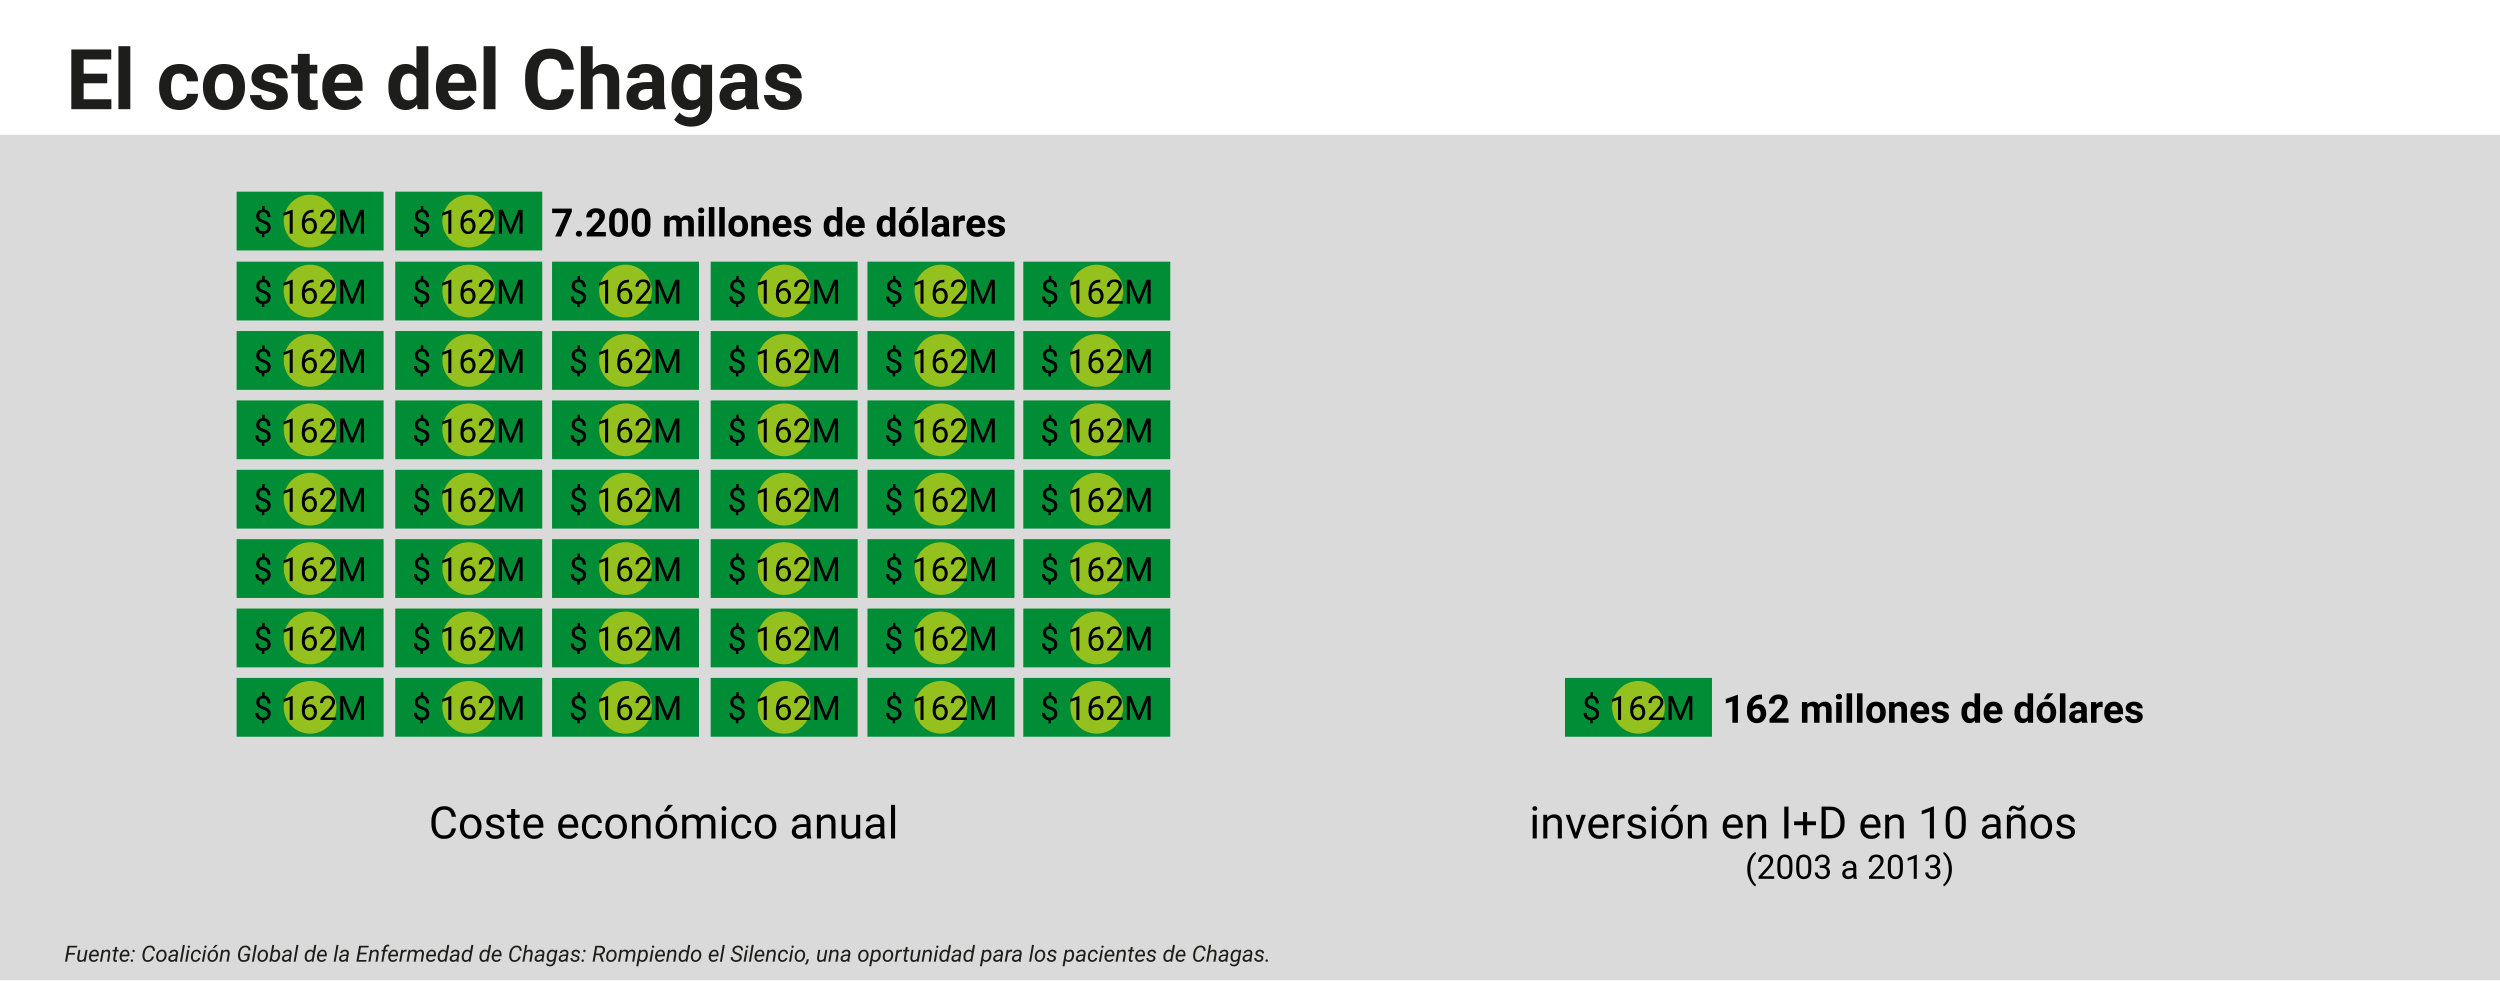
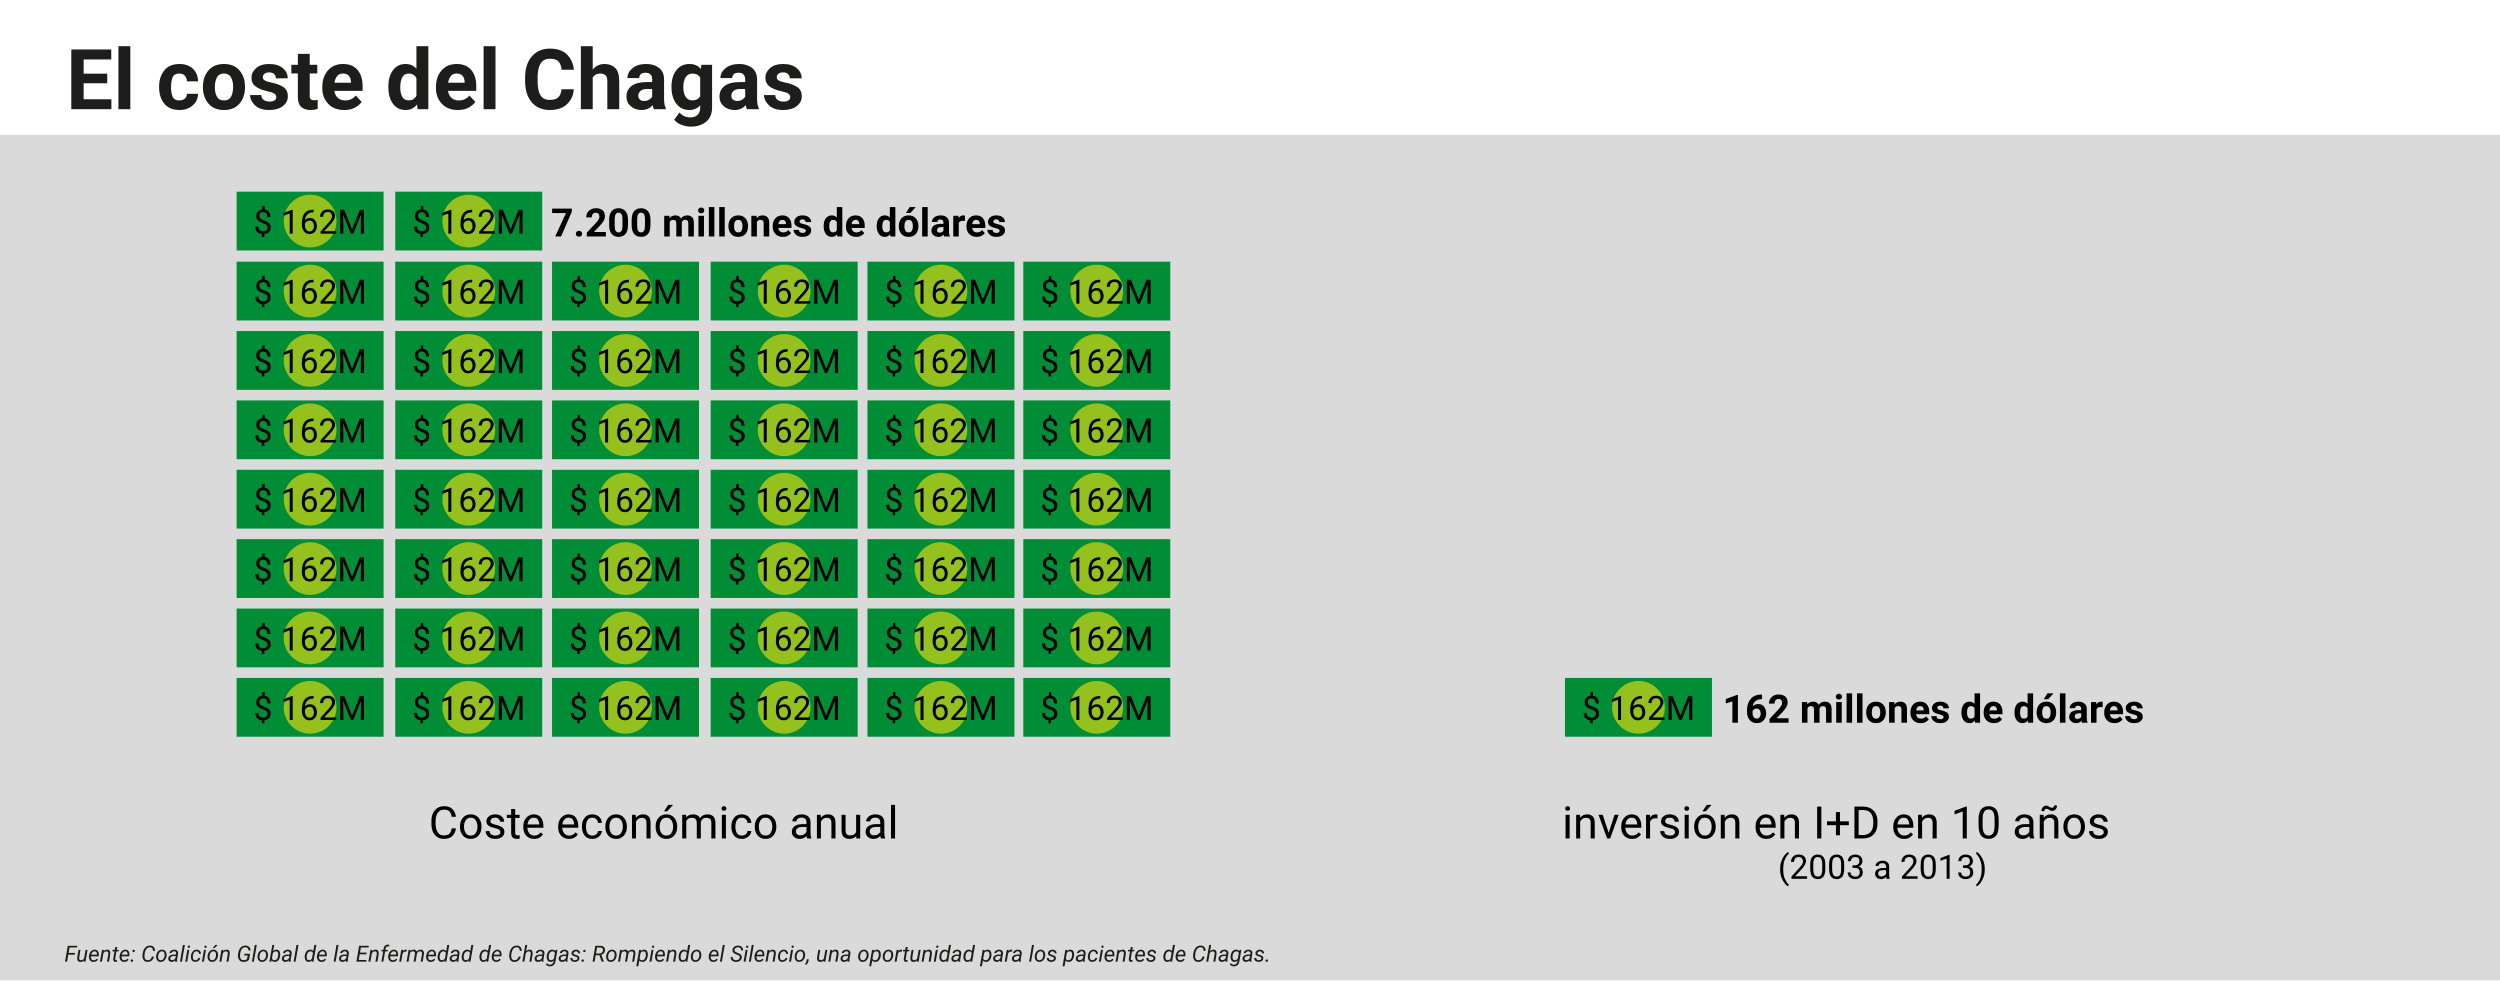
<svg xmlns="http://www.w3.org/2000/svg" version="1.1" id="Capa_1" x="0px" y="0px" width="893px" height="350.167px" viewBox="0 0 893 350.167" enable-background="new 0 0 893 350.167" xml:space="preserve">
  <rect y="48.169" fill="#DADADA" width="893" height="301.998" />
  <rect x="23.277" y="-3" fill="none" width="438.723" height="43.341" />
  <text class="title" transform="matrix(1 0 0 1 23.5654 39)" fill="#1D1D1B" font-family="Roboto" font-weight="700" font-size="30">El coste del Chagas</text>
  <text class="source" transform="matrix(1 0 0 1 22.9893 343.5186)" fill="#1D1D1B" font-family="Roboto" font-style="italic" font-size="8">Fuente: Coalición Global de la Enfermedad de Chagas: Rompiendo el Silencio, una oportunidad para los pacientes de Chagas.</text>
  <text class="text1 inversion" transform="matrix(1 0 0 1 615.3125 258.1641)" font-family="Roboto" font-weight="700" font-size="14">162 millones de dólares</text>
  <g class="inversion">
    <rect x="559.014" y="242.157" fill="#008D36" width="52.5" height="21.001" />
    <circle fill="#95C11F" cx="585.264" cy="252.658" r="9.417" />
    <text transform="matrix(1 0 0 1 565.0635 257.1641)" font-family="Roboto" font-size="12">$ 162M</text>
  </g>
-   <text transform="matrix(1 0 0 1 546.2598 299.5)">
+   <text transform="matrix(1 0 0 1 558 299.5)">
    <tspan class="text2 inversion" x="0" y="0" font-family="Roboto" font-size="16">inversión en I+D en 10 años </tspan>
    <tspan class="text3 inversion" x="77.084" y="14.4" font-family="Roboto" font-size="12">(2003 a 2013)</tspan>
  </text>
  <g class="coste">
    <g>
      <g>
        <g>
          <rect x="84.522" y="242.156" fill="#008D36" width="52.5" height="21.001" />
          <circle fill="#95C11F" cx="110.773" cy="252.657" r="9.417" />
          <text transform="matrix(1 0 0 1 90.5723 257.1636)" font-family="Roboto" font-size="12">$ 162M</text>
        </g>
        <g>
          <rect x="141.188" y="242.156" fill="#008D36" width="52.5" height="21" />
          <circle fill="#95C11F" cx="167.439" cy="252.656" r="9.417" />
          <text transform="matrix(1 0 0 1 147.2388 257.1626)" font-family="Roboto" font-size="12">$ 162M</text>
        </g>
        <g>
          <rect x="197.188" y="242.156" fill="#008D36" width="52.501" height="21" />
          <circle fill="#95C11F" cx="223.439" cy="252.656" r="9.417" />
          <text transform="matrix(1 0 0 1 203.2388 257.1626)" font-family="Roboto" font-size="12">$ 162M</text>
        </g>
        <g>
          <rect x="253.855" y="242.156" fill="#008D36" width="52.5" height="21" />
          <circle fill="#95C11F" cx="280.106" cy="252.656" r="9.417" />
          <text transform="matrix(1 0 0 1 259.9053 257.1626)" font-family="Roboto" font-size="12">$ 162M</text>
        </g>
        <g>
          <rect x="309.855" y="242.156" fill="#008D36" width="52.5" height="21" />
          <circle fill="#95C11F" cx="336.105" cy="252.656" r="9.417" />
          <text transform="matrix(1 0 0 1 315.9048 257.1626)" font-family="Roboto" font-size="12">$ 162M</text>
        </g>
        <g>
          <rect x="365.521" y="242.155" fill="#008D36" width="52.5" height="21.001" />
          <circle fill="#95C11F" cx="391.772" cy="252.656" r="9.417" />
          <text transform="matrix(1 0 0 1 371.5713 257.1626)" font-family="Roboto" font-size="12">$ 162M</text>
        </g>
      </g>
      <g>
        <g>
          <rect x="84.522" y="217.375" fill="#008D36" width="52.5" height="21" />
          <circle fill="#95C11F" cx="110.773" cy="227.875" r="9.417" />
          <text transform="matrix(1 0 0 1 90.5723 232.3813)" font-family="Roboto" font-size="12">$ 162M</text>
        </g>
        <g>
          <rect x="141.188" y="217.374" fill="#008D36" width="52.5" height="21.001" />
          <circle fill="#95C11F" cx="167.439" cy="227.875" r="9.417" />
          <text transform="matrix(1 0 0 1 147.2388 232.3813)" font-family="Roboto" font-size="12">$ 162M</text>
        </g>
        <g>
          <rect x="197.188" y="217.374" fill="#008D36" width="52.501" height="21.001" />
          <circle fill="#95C11F" cx="223.439" cy="227.875" r="9.417" />
          <text transform="matrix(1 0 0 1 203.2388 232.3813)" font-family="Roboto" font-size="12">$ 162M</text>
        </g>
        <g>
          <rect x="253.855" y="217.373" fill="#008D36" width="52.5" height="21.001" />
          <circle fill="#95C11F" cx="280.105" cy="227.874" r="9.416" />
          <text transform="matrix(1 0 0 1 259.9053 232.3804)" font-family="Roboto" font-size="12">$ 162M</text>
        </g>
        <g>
          <rect x="309.855" y="217.373" fill="#008D36" width="52.5" height="21.001" />
          <circle fill="#95C11F" cx="336.104" cy="227.874" r="9.417" />
          <text transform="matrix(1 0 0 1 315.9048 232.3804)" font-family="Roboto" font-size="12">$ 162M</text>
        </g>
        <g>
          <rect x="365.521" y="217.373" fill="#008D36" width="52.5" height="21" />
          <circle fill="#95C11F" cx="391.771" cy="227.873" r="9.416" />
          <text transform="matrix(1 0 0 1 371.5713 232.3794)" font-family="Roboto" font-size="12">$ 162M</text>
        </g>
      </g>
      <g>
        <g>
          <rect x="84.522" y="192.592" fill="#008D36" width="52.5" height="21.001" />
          <circle fill="#95C11F" cx="110.773" cy="203.093" r="9.417" />
          <text transform="matrix(1 0 0 1 90.5723 207.6001)" font-family="Roboto" font-size="12">$ 162M</text>
        </g>
        <g>
          <rect x="141.188" y="192.591" fill="#008D36" width="52.5" height="21.001" />
          <circle fill="#95C11F" cx="167.439" cy="203.092" r="9.417" />
          <text transform="matrix(1 0 0 1 147.2388 207.5991)" font-family="Roboto" font-size="12">$ 162M</text>
        </g>
        <g>
          <rect x="197.188" y="192.591" fill="#008D36" width="52.501" height="21.001" />
          <circle fill="#95C11F" cx="223.439" cy="203.092" r="9.417" />
          <text transform="matrix(1 0 0 1 203.2388 207.5991)" font-family="Roboto" font-size="12">$ 162M</text>
        </g>
        <g>
          <rect x="253.855" y="192.591" fill="#008D36" width="52.5" height="21" />
          <circle fill="#95C11F" cx="280.106" cy="203.091" r="9.417" />
          <text transform="matrix(1 0 0 1 259.9053 207.5991)" font-family="Roboto" font-size="12">$ 162M</text>
        </g>
        <g>
          <rect x="309.855" y="192.591" fill="#008D36" width="52.5" height="21" />
          <circle fill="#95C11F" cx="336.105" cy="203.091" r="9.416" />
          <text transform="matrix(1 0 0 1 315.9048 207.5991)" font-family="Roboto" font-size="12">$ 162M</text>
        </g>
        <g>
          <rect x="365.521" y="192.591" fill="#008D36" width="52.5" height="21" />
          <circle fill="#95C11F" cx="391.772" cy="203.091" r="9.417" />
          <text transform="matrix(1 0 0 1 371.5713 207.5981)" font-family="Roboto" font-size="12">$ 162M</text>
        </g>
      </g>
      <g>
        <g>
          <rect x="84.522" y="167.81" fill="#008D36" width="52.5" height="21.001" />
          <circle fill="#95C11F" cx="110.773" cy="178.311" r="9.417" />
          <text transform="matrix(1 0 0 1 90.5723 182.8179)" font-family="Roboto" font-size="12">$ 162M</text>
        </g>
        <g>
          <rect x="141.188" y="167.81" fill="#008D36" width="52.5" height="21" />
          <circle fill="#95C11F" cx="167.439" cy="178.31" r="9.417" />
          <text transform="matrix(1 0 0 1 147.2388 182.8179)" font-family="Roboto" font-size="12">$ 162M</text>
        </g>
        <g>
          <rect x="197.188" y="167.81" fill="#008D36" width="52.501" height="21" />
          <circle fill="#95C11F" cx="223.439" cy="178.31" r="9.417" />
          <text transform="matrix(1 0 0 1 203.2388 182.8179)" font-family="Roboto" font-size="12">$ 162M</text>
        </g>
        <g>
          <rect x="253.855" y="167.81" fill="#008D36" width="52.5" height="21" />
          <circle fill="#95C11F" cx="280.105" cy="178.31" r="9.416" />
          <text transform="matrix(1 0 0 1 259.9053 182.8179)" font-family="Roboto" font-size="12">$ 162M</text>
        </g>
        <g>
          <rect x="309.855" y="167.81" fill="#008D36" width="52.5" height="21" />
          <circle fill="#95C11F" cx="336.104" cy="178.31" r="9.417" />
          <text transform="matrix(1 0 0 1 315.9048 182.8179)" font-family="Roboto" font-size="12">$ 162M</text>
        </g>
        <g>
          <rect x="365.521" y="167.809" fill="#008D36" width="52.5" height="21.001" />
          <circle fill="#95C11F" cx="391.771" cy="178.31" r="9.416" />
          <text transform="matrix(1 0 0 1 371.5713 182.8169)" font-family="Roboto" font-size="12">$ 162M</text>
        </g>
      </g>
      <g>
        <g>
          <rect x="84.522" y="143.029" fill="#008D36" width="52.5" height="21" />
          <circle fill="#95C11F" cx="110.773" cy="153.529" r="9.417" />
          <text transform="matrix(1 0 0 1 90.5723 158.0366)" font-family="Roboto" font-size="12">$ 162M</text>
        </g>
        <g>
          <rect x="141.188" y="143.029" fill="#008D36" width="52.5" height="21" />
          <circle fill="#95C11F" cx="167.439" cy="153.529" r="9.417" />
          <text transform="matrix(1 0 0 1 147.2388 158.0366)" font-family="Roboto" font-size="12">$ 162M</text>
        </g>
        <g>
          <rect x="197.188" y="143.029" fill="#008D36" width="52.5" height="21" />
          <circle fill="#95C11F" cx="223.438" cy="153.529" r="9.416" />
          <text transform="matrix(1 0 0 1 203.2388 158.0366)" font-family="Roboto" font-size="12">$ 162M</text>
        </g>
        <g>
          <rect x="253.854" y="143.028" fill="#008D36" width="52.5" height="21.001" />
          <circle fill="#95C11F" cx="280.105" cy="153.529" r="9.417" />
          <text transform="matrix(1 0 0 1 259.9053 158.0356)" font-family="Roboto" font-size="12">$ 162M</text>
        </g>
        <g>
          <rect x="309.854" y="143.028" fill="#008D36" width="52.5" height="21.001" />
          <circle fill="#95C11F" cx="336.104" cy="153.529" r="9.416" />
          <text transform="matrix(1 0 0 1 315.9048 158.0356)" font-family="Roboto" font-size="12">$ 162M</text>
        </g>
        <g>
          <rect x="365.521" y="143.027" fill="#008D36" width="52.5" height="21.001" />
          <circle fill="#95C11F" cx="391.771" cy="153.528" r="9.417" />
          <text transform="matrix(1 0 0 1 371.5713 158.0347)" font-family="Roboto" font-size="12">$ 162M</text>
        </g>
      </g>
      <g>
        <g>
          <rect x="84.522" y="118.248" fill="#008D36" width="52.5" height="21" />
          <circle fill="#95C11F" cx="110.773" cy="128.748" r="9.417" />
          <text transform="matrix(1 0 0 1 90.5723 133.2544)" font-family="Roboto" font-size="12">$ 162M</text>
        </g>
        <g>
          <rect x="141.188" y="118.247" fill="#008D36" width="52.5" height="21.001" />
          <circle fill="#95C11F" cx="167.439" cy="128.748" r="9.417" />
          <text transform="matrix(1 0 0 1 147.2388 133.2534)" font-family="Roboto" font-size="12">$ 162M</text>
        </g>
        <g>
          <rect x="197.188" y="118.247" fill="#008D36" width="52.501" height="21.001" />
          <circle fill="#95C11F" cx="223.439" cy="128.748" r="9.417" />
          <text transform="matrix(1 0 0 1 203.2388 133.2534)" font-family="Roboto" font-size="12">$ 162M</text>
        </g>
        <g>
          <rect x="253.855" y="118.246" fill="#008D36" width="52.5" height="21.001" />
          <circle fill="#95C11F" cx="280.105" cy="128.747" r="9.416" />
          <text transform="matrix(1 0 0 1 259.9053 133.2534)" font-family="Roboto" font-size="12">$ 162M</text>
        </g>
        <g>
          <rect x="309.855" y="118.246" fill="#008D36" width="52.5" height="21.001" />
          <circle fill="#95C11F" cx="336.104" cy="128.747" r="9.417" />
          <text transform="matrix(1 0 0 1 315.9048 133.2534)" font-family="Roboto" font-size="12">$ 162M</text>
        </g>
        <g>
          <rect x="365.521" y="118.246" fill="#008D36" width="52.5" height="21" />
          <circle fill="#95C11F" cx="391.771" cy="128.746" r="9.416" />
          <text transform="matrix(1 0 0 1 371.5713 133.2534)" font-family="Roboto" font-size="12">$ 162M</text>
        </g>
      </g>
      <g>
        <g>
          <rect x="84.522" y="93.465" fill="#008D36" width="52.5" height="21.001" />
          <circle fill="#95C11F" cx="110.773" cy="103.966" r="9.417" />
          <text transform="matrix(1 0 0 1 90.5723 108.4722)" font-family="Roboto" font-size="12">$ 162M</text>
        </g>
        <g>
          <rect x="141.188" y="93.464" fill="#008D36" width="52.5" height="21.001" />
          <circle fill="#95C11F" cx="167.439" cy="103.965" r="9.417" />
          <text transform="matrix(1 0 0 1 147.2388 108.4722)" font-family="Roboto" font-size="12">$ 162M</text>
        </g>
        <g>
          <rect x="197.188" y="93.464" fill="#008D36" width="52.5" height="21.001" />
          <circle fill="#95C11F" cx="223.438" cy="103.965" r="9.416" />
          <text transform="matrix(1 0 0 1 203.2388 108.4722)" font-family="Roboto" font-size="12">$ 162M</text>
        </g>
        <g>
          <rect x="253.854" y="93.464" fill="#008D36" width="52.5" height="21" />
          <circle fill="#95C11F" cx="280.105" cy="103.964" r="9.417" />
          <text transform="matrix(1 0 0 1 259.9053 108.4722)" font-family="Roboto" font-size="12">$ 162M</text>
        </g>
        <g>
          <rect x="309.854" y="93.464" fill="#008D36" width="52.5" height="21" />
          <circle fill="#95C11F" cx="336.104" cy="103.964" r="9.416" />
          <text transform="matrix(1 0 0 1 315.9048 108.4722)" font-family="Roboto" font-size="12">$ 162M</text>
        </g>
        <g>
          <rect x="365.521" y="93.464" fill="#008D36" width="52.5" height="21" />
          <circle fill="#95C11F" cx="391.771" cy="103.964" r="9.417" />
          <text transform="matrix(1 0 0 1 371.5713 108.4712)" font-family="Roboto" font-size="12">$ 162M</text>
        </g>
      </g>
    </g>
    <g>
      <rect x="84.522" y="68.465" fill="#008D36" width="52.5" height="21.001" />
      <circle fill="#95C11F" cx="110.773" cy="78.966" r="9.417" />
      <text transform="matrix(1 0 0 1 90.5723 83.4722)" font-family="Roboto" font-size="12">$ 162M</text>
    </g>
    <g>
      <rect x="141.189" y="68.465" fill="#008D36" width="52.5" height="21.001" />
      <circle fill="#95C11F" cx="167.44" cy="78.966" r="9.417" />
      <text transform="matrix(1 0 0 1 147.2393 83.4722)" font-family="Roboto" font-size="12">$ 162M</text>
    </g>
  </g>
  <text class="text4 coste" transform="matrix(1 0 0 1 196.8018 84.4722)" font-family="Roboto" font-weight="700" font-size="14">7.200 millones de dólares</text>
  <text class="text5 coste" transform="matrix(1 0 0 1 153.1631 299.5)" font-family="Roboto" font-size="16">Coste económico anual</text>
</svg>
